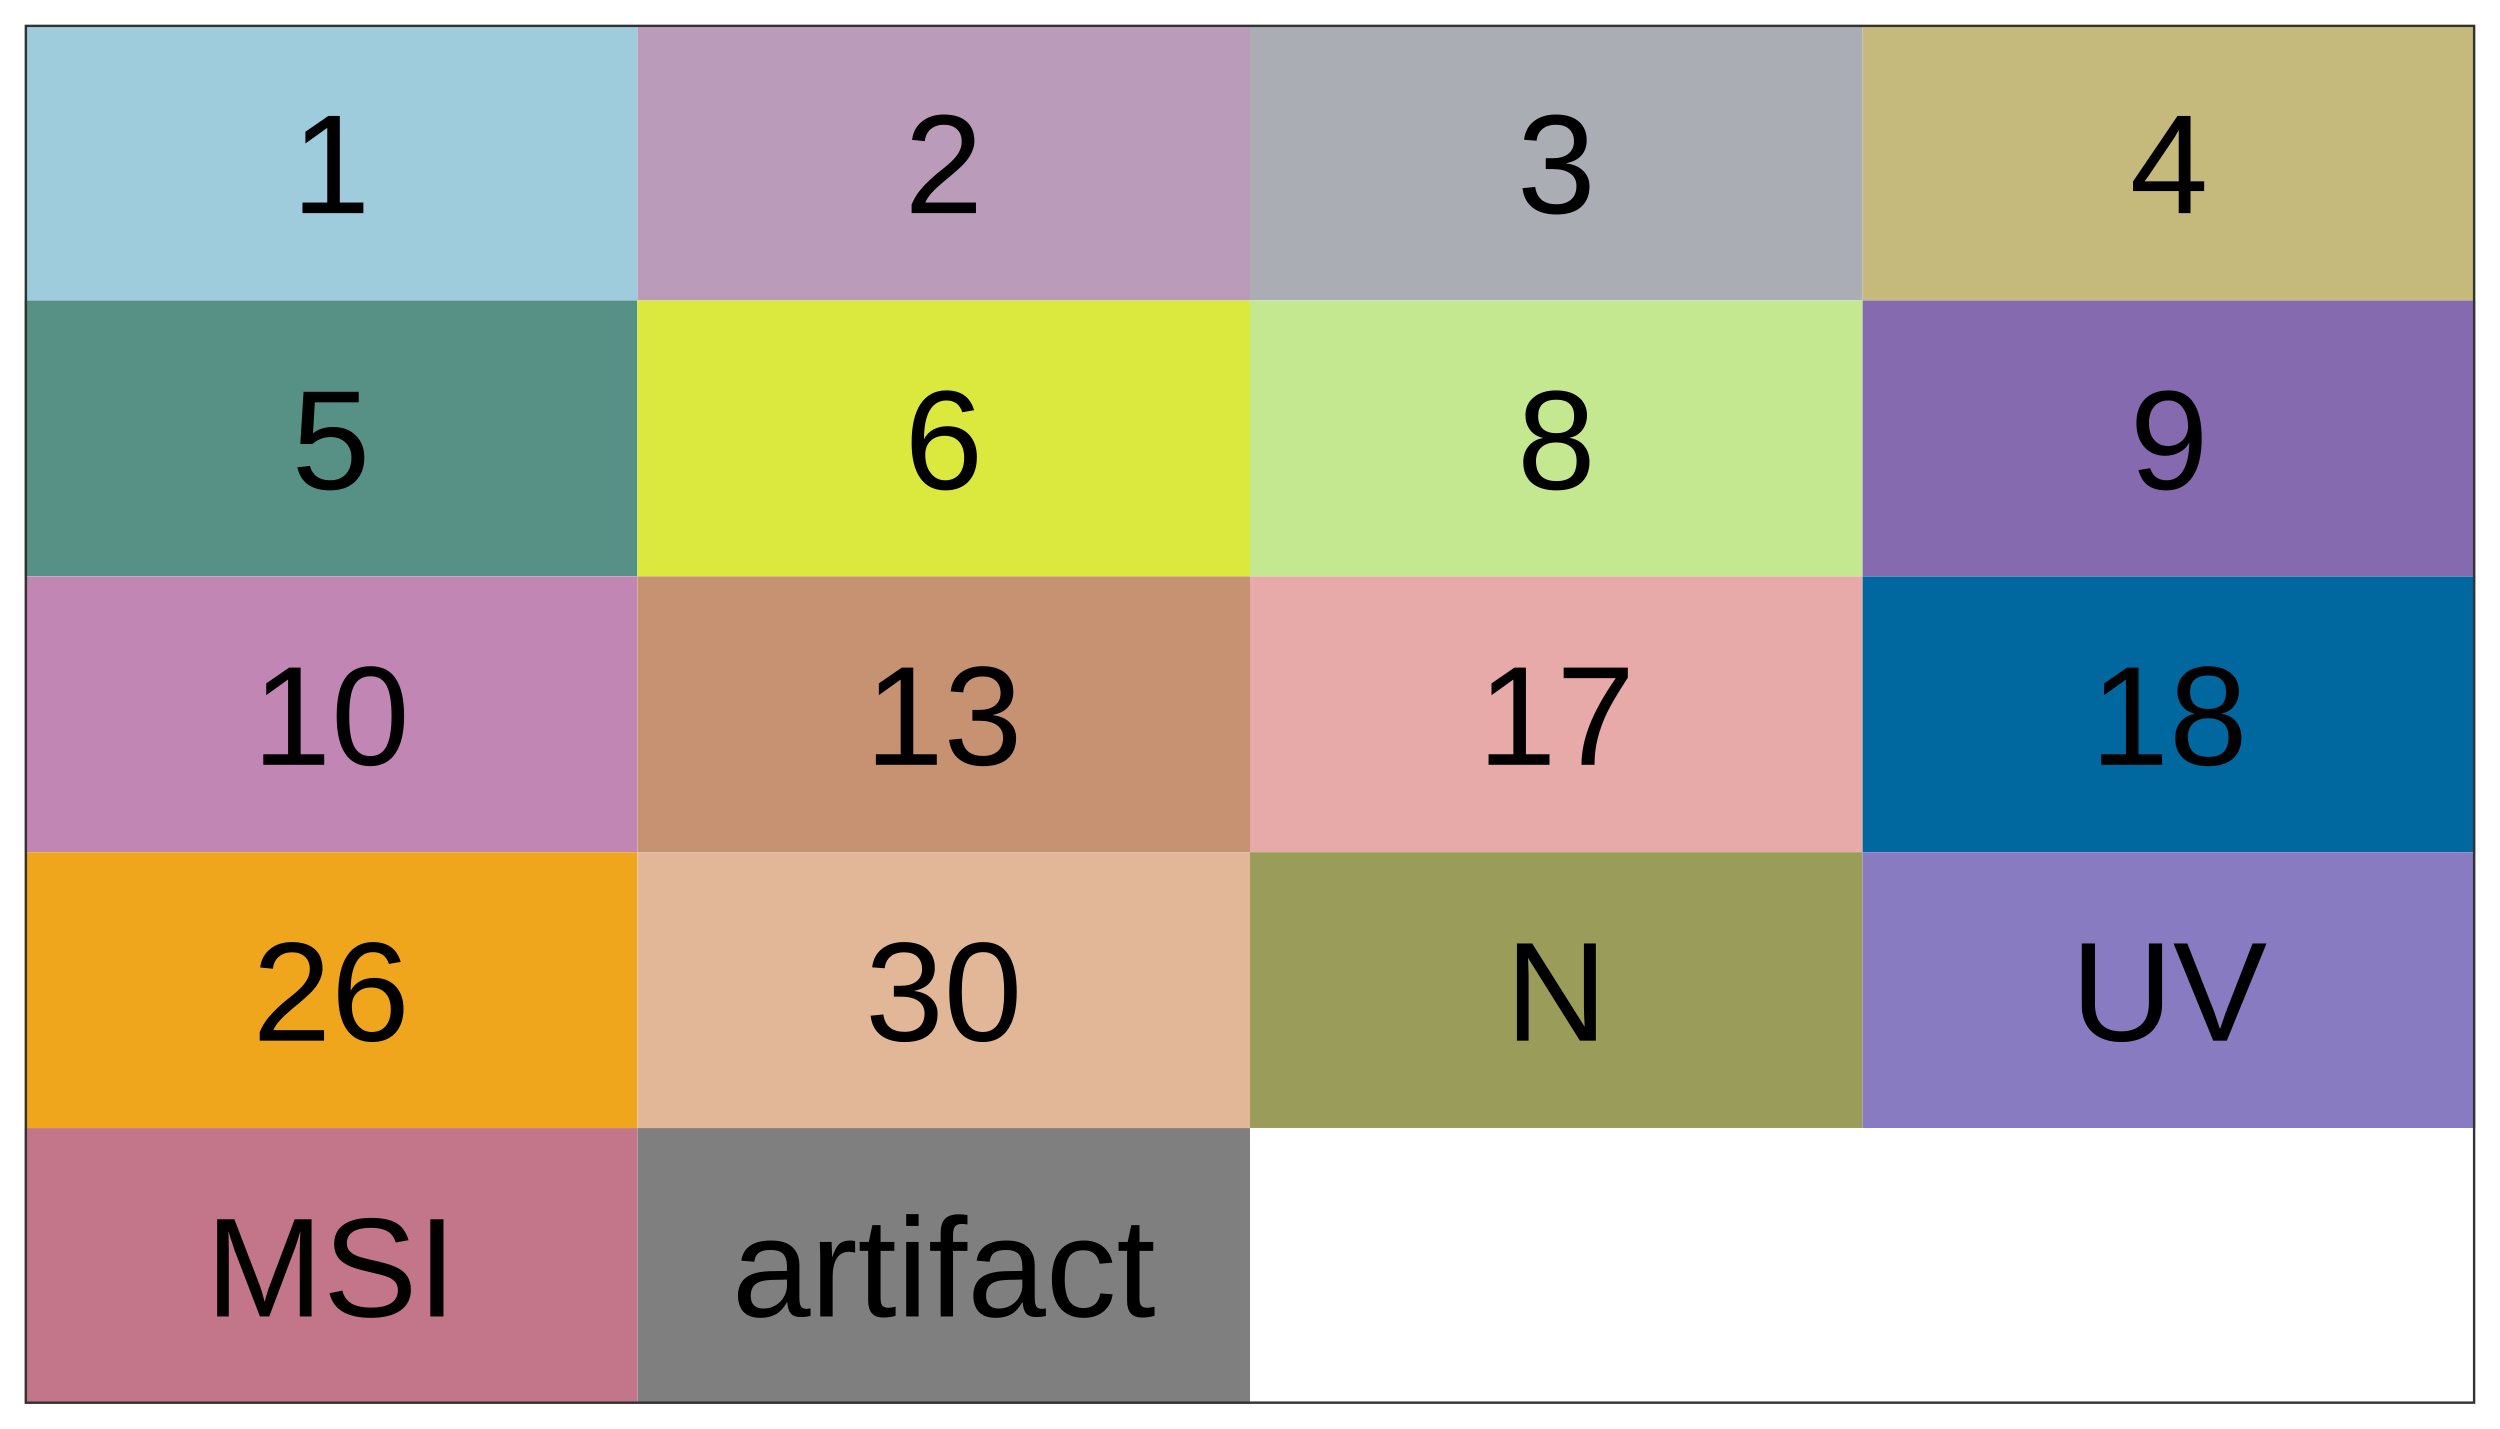
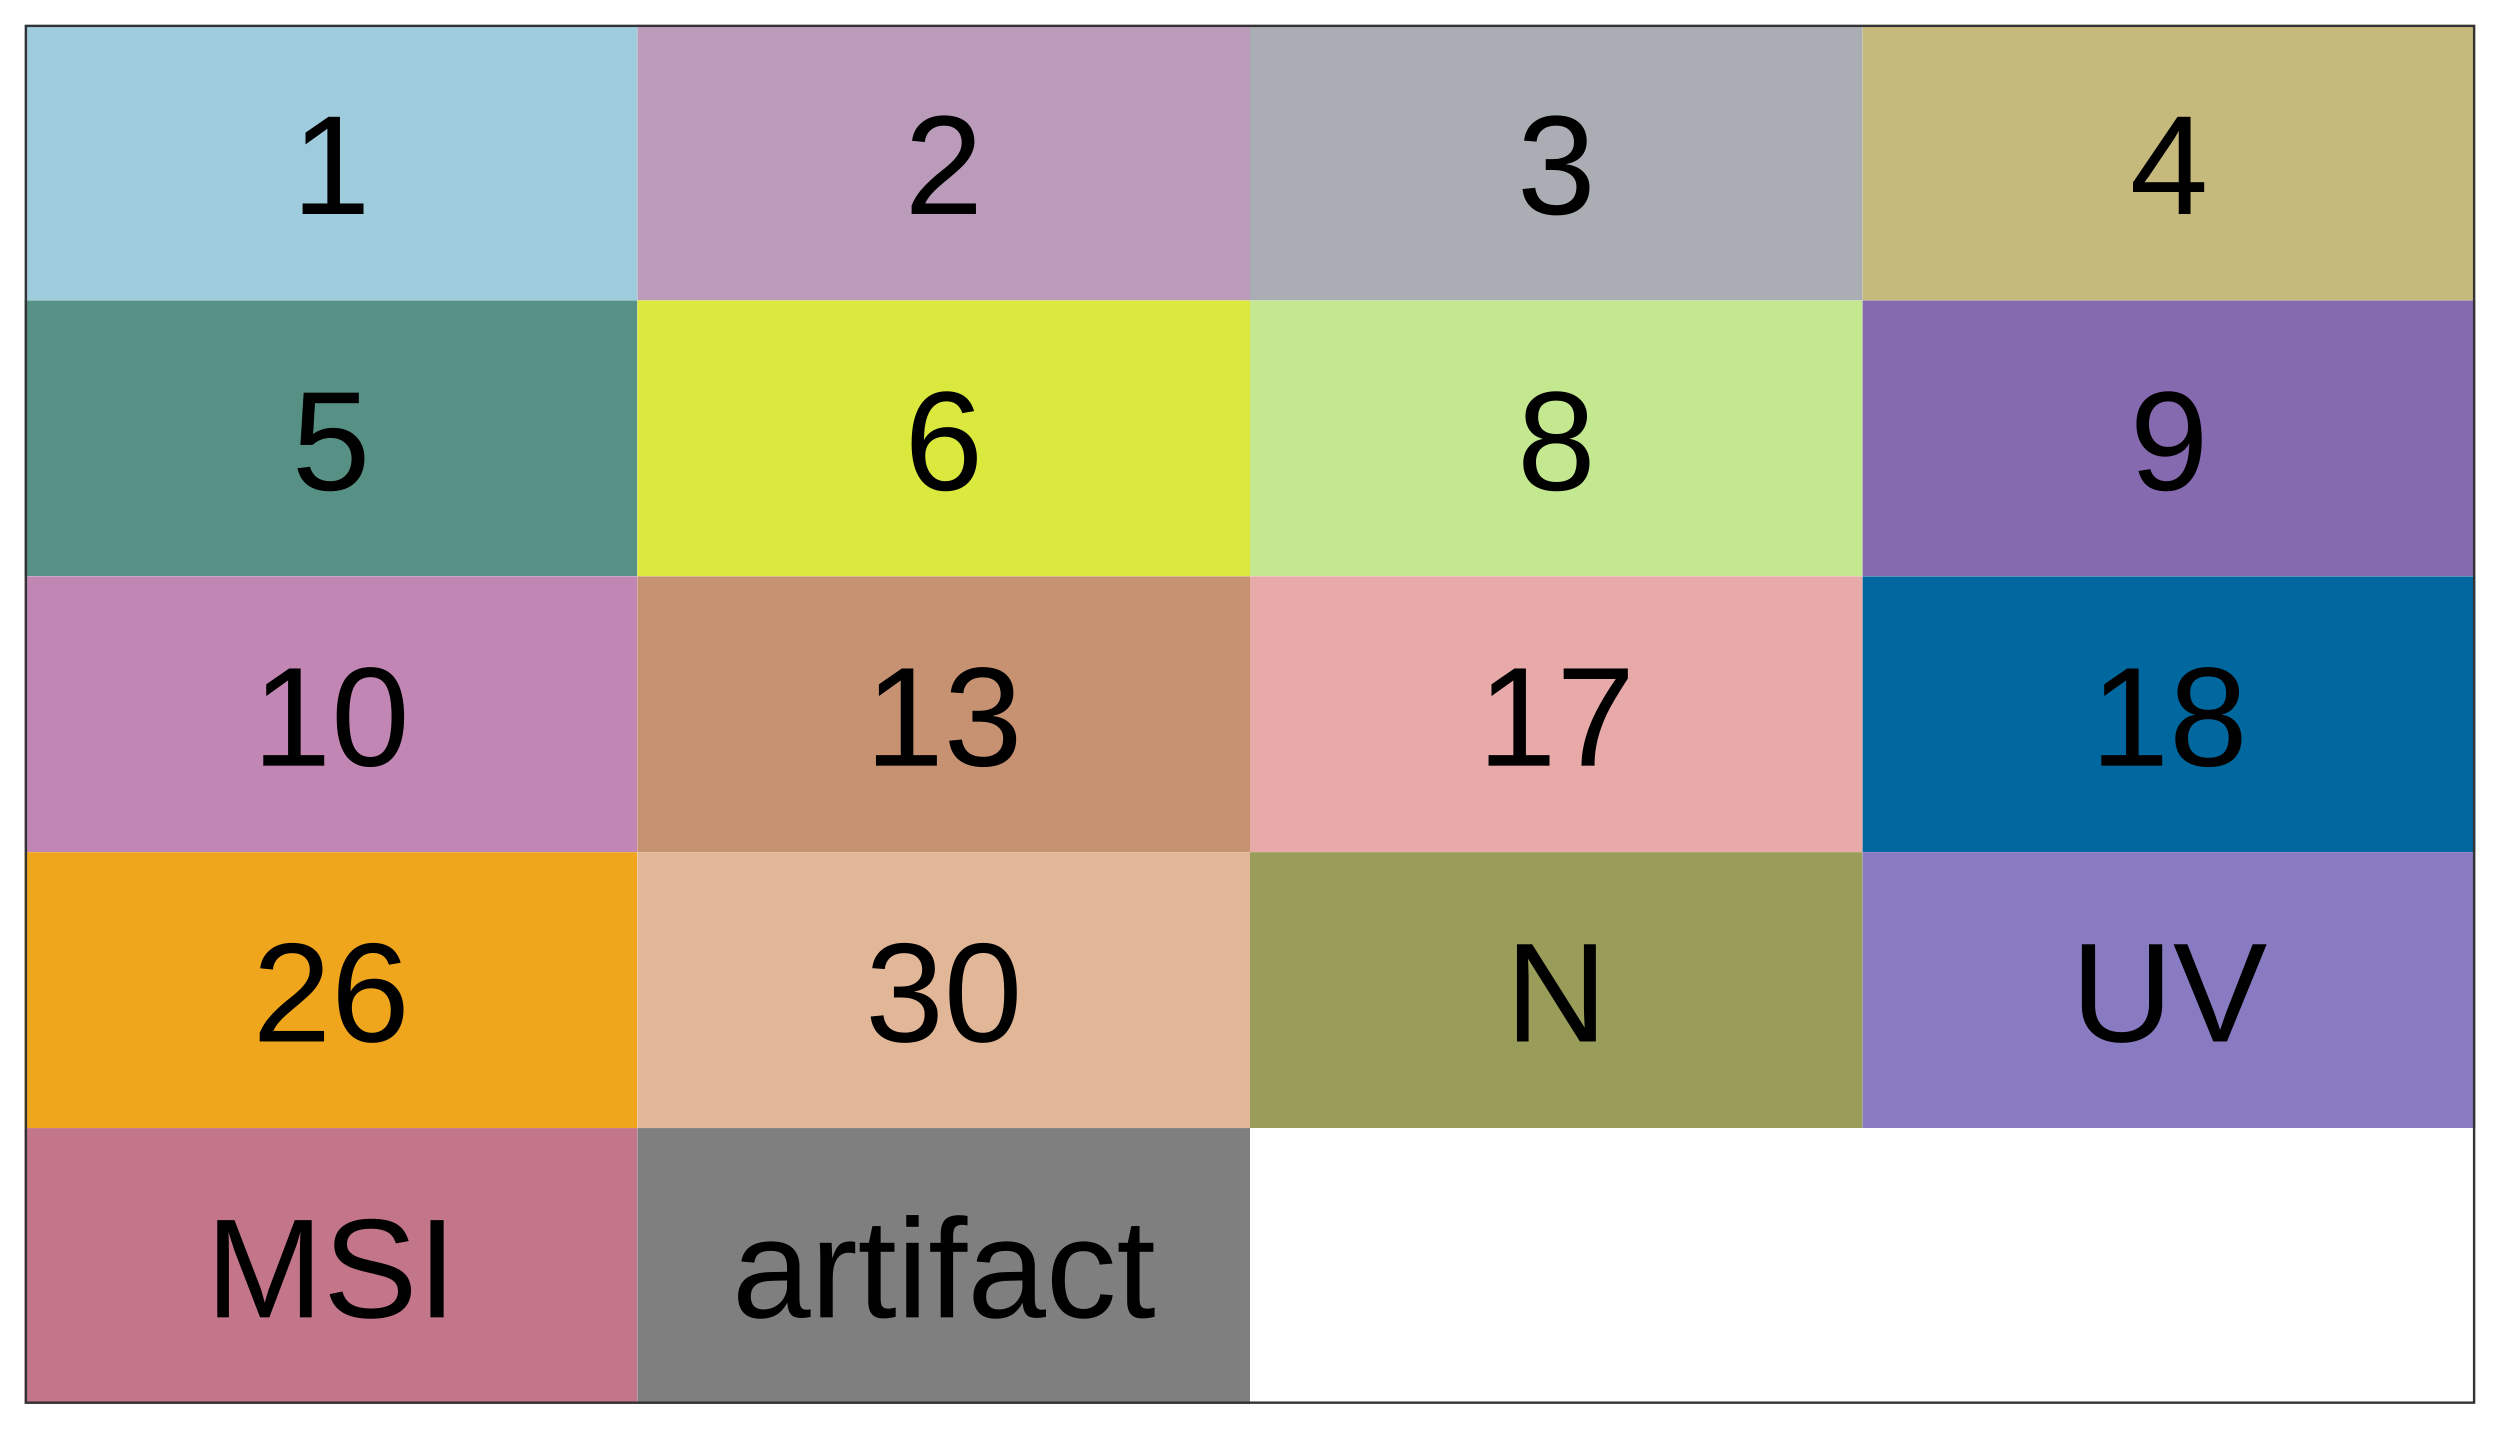
<svg xmlns="http://www.w3.org/2000/svg" viewBox="0 0 252.00 144.00">
  <defs>
    <style type="text/css">
    line, polyline, polygon, path, rect, circle {
      fill: none;
      stroke: #000000;
      stroke-linecap: round;
      stroke-linejoin: round;
      stroke-miterlimit: 10.00;
    }
  </style>
  </defs>
  <rect width="100%" height="100%" style="stroke: none; fill: #FFFFFF;" />
  <rect x="0.00" y="0.00" width="252.00" height="144.00" style="stroke-width: 0.48; stroke: #FFFFFF; fill: #FFFFFF;" />
  <defs>
    <clipPath id="cpMi40OXwyNDkuNTF8MTQxLjUxfDIuNDk=">
      <rect x="2.49" y="2.49" width="247.02" height="139.02" />
    </clipPath>
  </defs>
  <rect x="2.49" y="2.49" width="247.02" height="139.02" style="stroke-width: 0.48; stroke: none; fill: #FFFFFF;" clip-path="url(#cpMi40OXwyNDkuNTF8MTQxLjUxfDIuNDk=)" />
  <rect x="2.49" y="2.49" width="61.75" height="27.80" style="stroke-width: 0.21; stroke: none; stroke-linecap: square; stroke-linejoin: miter; fill: #9FCCDC;" clip-path="url(#cpMi40OXwyNDkuNTF8MTQxLjUxfDIuNDk=)" />
  <rect x="64.25" y="2.49" width="61.75" height="27.80" style="stroke-width: 0.21; stroke: none; stroke-linecap: square; stroke-linejoin: miter; fill: #BA9CBA;" clip-path="url(#cpMi40OXwyNDkuNTF8MTQxLjUxfDIuNDk=)" />
  <rect x="126.00" y="2.49" width="61.75" height="27.80" style="stroke-width: 0.21; stroke: none; stroke-linecap: square; stroke-linejoin: miter; fill: #AAADB3;" clip-path="url(#cpMi40OXwyNDkuNTF8MTQxLjUxfDIuNDk=)" />
  <rect x="187.75" y="2.49" width="61.75" height="27.80" style="stroke-width: 0.21; stroke: none; stroke-linecap: square; stroke-linejoin: miter; fill: #C5BA7C;" clip-path="url(#cpMi40OXwyNDkuNTF8MTQxLjUxfDIuNDk=)" />
  <rect x="2.49" y="30.29" width="61.75" height="27.80" style="stroke-width: 0.21; stroke: none; stroke-linecap: square; stroke-linejoin: miter; fill: #579185;" clip-path="url(#cpMi40OXwyNDkuNTF8MTQxLjUxfDIuNDk=)" />
  <rect x="64.25" y="30.29" width="61.75" height="27.80" style="stroke-width: 0.21; stroke: none; stroke-linecap: square; stroke-linejoin: miter; fill: #DBE93E;" clip-path="url(#cpMi40OXwyNDkuNTF8MTQxLjUxfDIuNDk=)" />
  <rect x="126.00" y="30.29" width="61.75" height="27.80" style="stroke-width: 0.21; stroke: none; stroke-linecap: square; stroke-linejoin: miter; fill: #C3E890;" clip-path="url(#cpMi40OXwyNDkuNTF8MTQxLjUxfDIuNDk=)" />
  <rect x="187.75" y="30.29" width="61.75" height="27.80" style="stroke-width: 0.21; stroke: none; stroke-linecap: square; stroke-linejoin: miter; fill: #856AB0;" clip-path="url(#cpMi40OXwyNDkuNTF8MTQxLjUxfDIuNDk=)" />
  <rect x="2.49" y="58.10" width="61.75" height="27.80" style="stroke-width: 0.21; stroke: none; stroke-linecap: square; stroke-linejoin: miter; fill: #C286B5;" clip-path="url(#cpMi40OXwyNDkuNTF8MTQxLjUxfDIuNDk=)" />
  <rect x="64.25" y="58.10" width="61.75" height="27.80" style="stroke-width: 0.21; stroke: none; stroke-linecap: square; stroke-linejoin: miter; fill: #C79271;" clip-path="url(#cpMi40OXwyNDkuNTF8MTQxLjUxfDIuNDk=)" />
  <rect x="126.00" y="58.10" width="61.75" height="27.80" style="stroke-width: 0.21; stroke: none; stroke-linecap: square; stroke-linejoin: miter; fill: #E8A9A9;" clip-path="url(#cpMi40OXwyNDkuNTF8MTQxLjUxfDIuNDk=)" />
  <rect x="187.75" y="58.10" width="61.75" height="27.80" style="stroke-width: 0.21; stroke: none; stroke-linecap: square; stroke-linejoin: miter; fill: #00689F;" clip-path="url(#cpMi40OXwyNDkuNTF8MTQxLjUxfDIuNDk=)" />
  <rect x="2.49" y="85.90" width="61.75" height="27.80" style="stroke-width: 0.21; stroke: none; stroke-linecap: square; stroke-linejoin: miter; fill: #EFA61C;" clip-path="url(#cpMi40OXwyNDkuNTF8MTQxLjUxfDIuNDk=)" />
  <rect x="64.25" y="85.90" width="61.75" height="27.80" style="stroke-width: 0.21; stroke: none; stroke-linecap: square; stroke-linejoin: miter; fill: #E2B798;" clip-path="url(#cpMi40OXwyNDkuNTF8MTQxLjUxfDIuNDk=)" />
  <rect x="126.00" y="85.90" width="61.75" height="27.80" style="stroke-width: 0.21; stroke: none; stroke-linecap: square; stroke-linejoin: miter; fill: #9A9C59;" clip-path="url(#cpMi40OXwyNDkuNTF8MTQxLjUxfDIuNDk=)" />
  <rect x="187.75" y="85.90" width="61.75" height="27.80" style="stroke-width: 0.21; stroke: none; stroke-linecap: square; stroke-linejoin: miter; fill: #887BC2;" clip-path="url(#cpMi40OXwyNDkuNTF8MTQxLjUxfDIuNDk=)" />
  <rect x="2.49" y="113.71" width="61.75" height="27.80" style="stroke-width: 0.21; stroke: none; stroke-linecap: square; stroke-linejoin: miter; fill: #C3768A;" clip-path="url(#cpMi40OXwyNDkuNTF8MTQxLjUxfDIuNDk=)" />
  <rect x="64.25" y="113.71" width="61.75" height="27.80" style="stroke-width: 0.21; stroke: none; stroke-linecap: square; stroke-linejoin: miter; fill: #7F7F7F;" clip-path="url(#cpMi40OXwyNDkuNTF8MTQxLjUxfDIuNDk=)" />
  <g clip-path="url(#cpMi40OXwyNDkuNTF8MTQxLjUxfDIuNDk=)">
-     <text x="29.41" y="21.48" style="font-size: 14.23px; font-family: Arial;" textLength="7.91px" lengthAdjust="spacingAndGlyphs">1</text>
+     <text x="29.42" y="21.57" style="font-size: 14.23px; font-family: Arial;" textLength="7.91px" lengthAdjust="spacingAndGlyphs">1</text>
  </g>
  <g clip-path="url(#cpMi40OXwyNDkuNTF8MTQxLjUxfDIuNDk=)">
-     <text x="91.17" y="21.48" style="font-size: 14.23px; font-family: Arial;" textLength="7.91px" lengthAdjust="spacingAndGlyphs">2</text>
+     <text x="91.17" y="21.57" style="font-size: 14.23px; font-family: Arial;" textLength="7.91px" lengthAdjust="spacingAndGlyphs">2</text>
  </g>
  <g clip-path="url(#cpMi40OXwyNDkuNTF8MTQxLjUxfDIuNDk=)">
-     <text x="152.92" y="21.48" style="font-size: 14.23px; font-family: Arial;" textLength="7.91px" lengthAdjust="spacingAndGlyphs">3</text>
+     <text x="152.92" y="21.57" style="font-size: 14.23px; font-family: Arial;" textLength="7.91px" lengthAdjust="spacingAndGlyphs">3</text>
  </g>
  <g clip-path="url(#cpMi40OXwyNDkuNTF8MTQxLjUxfDIuNDk=)">
-     <text x="214.68" y="21.48" style="font-size: 14.23px; font-family: Arial;" textLength="7.91px" lengthAdjust="spacingAndGlyphs">4</text>
+     <text x="214.68" y="21.57" style="font-size: 14.23px; font-family: Arial;" textLength="7.91px" lengthAdjust="spacingAndGlyphs">4</text>
  </g>
  <g clip-path="url(#cpMi40OXwyNDkuNTF8MTQxLjUxfDIuNDk=)">
-     <text x="29.41" y="49.29" style="font-size: 14.23px; font-family: Arial;" textLength="7.91px" lengthAdjust="spacingAndGlyphs">5</text>
+     <text x="29.42" y="49.38" style="font-size: 14.23px; font-family: Arial;" textLength="7.91px" lengthAdjust="spacingAndGlyphs">5</text>
  </g>
  <g clip-path="url(#cpMi40OXwyNDkuNTF8MTQxLjUxfDIuNDk=)">
-     <text x="91.17" y="49.29" style="font-size: 14.23px; font-family: Arial;" textLength="7.91px" lengthAdjust="spacingAndGlyphs">6</text>
+     <text x="91.17" y="49.38" style="font-size: 14.23px; font-family: Arial;" textLength="7.91px" lengthAdjust="spacingAndGlyphs">6</text>
  </g>
  <g clip-path="url(#cpMi40OXwyNDkuNTF8MTQxLjUxfDIuNDk=)">
-     <text x="152.92" y="49.29" style="font-size: 14.23px; font-family: Arial;" textLength="7.91px" lengthAdjust="spacingAndGlyphs">8</text>
+     <text x="152.92" y="49.38" style="font-size: 14.23px; font-family: Arial;" textLength="7.91px" lengthAdjust="spacingAndGlyphs">8</text>
  </g>
  <g clip-path="url(#cpMi40OXwyNDkuNTF8MTQxLjUxfDIuNDk=)">
-     <text x="214.68" y="49.29" style="font-size: 14.23px; font-family: Arial;" textLength="7.91px" lengthAdjust="spacingAndGlyphs">9</text>
+     <text x="214.68" y="49.38" style="font-size: 14.23px; font-family: Arial;" textLength="7.91px" lengthAdjust="spacingAndGlyphs">9</text>
  </g>
  <g clip-path="url(#cpMi40OXwyNDkuNTF8MTQxLjUxfDIuNDk=)">
-     <text x="25.46" y="77.09" style="font-size: 14.23px; font-family: Arial;" textLength="15.82px" lengthAdjust="spacingAndGlyphs">10</text>
+     <text x="25.46" y="77.18" style="font-size: 14.23px; font-family: Arial;" textLength="15.81px" lengthAdjust="spacingAndGlyphs">10</text>
  </g>
  <g clip-path="url(#cpMi40OXwyNDkuNTF8MTQxLjUxfDIuNDk=)">
-     <text x="87.21" y="77.09" style="font-size: 14.23px; font-family: Arial;" textLength="15.82px" lengthAdjust="spacingAndGlyphs">13</text>
+     <text x="87.22" y="77.18" style="font-size: 14.23px; font-family: Arial;" textLength="15.81px" lengthAdjust="spacingAndGlyphs">13</text>
  </g>
  <g clip-path="url(#cpMi40OXwyNDkuNTF8MTQxLjUxfDIuNDk=)">
-     <text x="148.97" y="77.09" style="font-size: 14.23px; font-family: Arial;" textLength="15.82px" lengthAdjust="spacingAndGlyphs">17</text>
+     <text x="148.97" y="77.18" style="font-size: 14.23px; font-family: Arial;" textLength="15.81px" lengthAdjust="spacingAndGlyphs">17</text>
  </g>
  <g clip-path="url(#cpMi40OXwyNDkuNTF8MTQxLjUxfDIuNDk=)">
-     <text x="210.72" y="77.09" style="font-size: 14.23px; font-family: Arial;" textLength="15.82px" lengthAdjust="spacingAndGlyphs">18</text>
+     <text x="210.73" y="77.18" style="font-size: 14.23px; font-family: Arial;" textLength="15.81px" lengthAdjust="spacingAndGlyphs">18</text>
  </g>
  <g clip-path="url(#cpMi40OXwyNDkuNTF8MTQxLjUxfDIuNDk=)">
-     <text x="25.46" y="104.90" style="font-size: 14.23px; font-family: Arial;" textLength="15.82px" lengthAdjust="spacingAndGlyphs">26</text>
+     <text x="25.46" y="104.98" style="font-size: 14.23px; font-family: Arial;" textLength="15.81px" lengthAdjust="spacingAndGlyphs">26</text>
  </g>
  <g clip-path="url(#cpMi40OXwyNDkuNTF8MTQxLjUxfDIuNDk=)">
-     <text x="87.21" y="104.90" style="font-size: 14.23px; font-family: Arial;" textLength="15.82px" lengthAdjust="spacingAndGlyphs">30</text>
+     <text x="87.22" y="104.98" style="font-size: 14.23px; font-family: Arial;" textLength="15.81px" lengthAdjust="spacingAndGlyphs">30</text>
  </g>
  <g clip-path="url(#cpMi40OXwyNDkuNTF8MTQxLjUxfDIuNDk=)">
-     <text x="151.74" y="104.90" style="font-size: 14.23px; font-family: Arial;" textLength="10.27px" lengthAdjust="spacingAndGlyphs">N</text>
+     <text x="151.74" y="104.98" style="font-size: 14.23px; font-family: Arial;" textLength="10.27px" lengthAdjust="spacingAndGlyphs">N</text>
  </g>
  <g clip-path="url(#cpMi40OXwyNDkuNTF8MTQxLjUxfDIuNDk=)">
-     <text x="208.75" y="104.90" style="font-size: 14.23px; font-family: Arial;" textLength="19.76px" lengthAdjust="spacingAndGlyphs">UV</text>
+     <text x="208.76" y="104.98" style="font-size: 14.23px; font-family: Arial;" textLength="19.75px" lengthAdjust="spacingAndGlyphs">UV</text>
  </g>
  <g clip-path="url(#cpMi40OXwyNDkuNTF8MTQxLjUxfDIuNDk=)">
-     <text x="20.72" y="132.70" style="font-size: 14.23px; font-family: Arial;" textLength="25.29px" lengthAdjust="spacingAndGlyphs">MSI</text>
+     <text x="20.73" y="132.79" style="font-size: 14.23px; font-family: Arial;" textLength="25.28px" lengthAdjust="spacingAndGlyphs">MSI</text>
  </g>
  <g clip-path="url(#cpMi40OXwyNDkuNTF8MTQxLjUxfDIuNDk=)">
-     <text x="73.78" y="132.70" style="font-size: 14.23px; font-family: Arial;" textLength="42.69px" lengthAdjust="spacingAndGlyphs">artifact</text>
+     <text x="73.79" y="132.79" style="font-size: 14.23px; font-family: Arial;" textLength="42.67px" lengthAdjust="spacingAndGlyphs">artifact</text>
  </g>
  <rect x="2.49" y="2.49" width="247.02" height="139.02" style="stroke-width: 0.48; stroke: #333333;" clip-path="url(#cpMi40OXwyNDkuNTF8MTQxLjUxfDIuNDk=)" />
  <defs>
    <clipPath id="cpMC4wMHwyNTIuMDB8MTQ0LjAwfDAuMDA=">
      <rect x="0.00" y="0.00" width="252.00" height="144.00" />
    </clipPath>
  </defs>
</svg>
